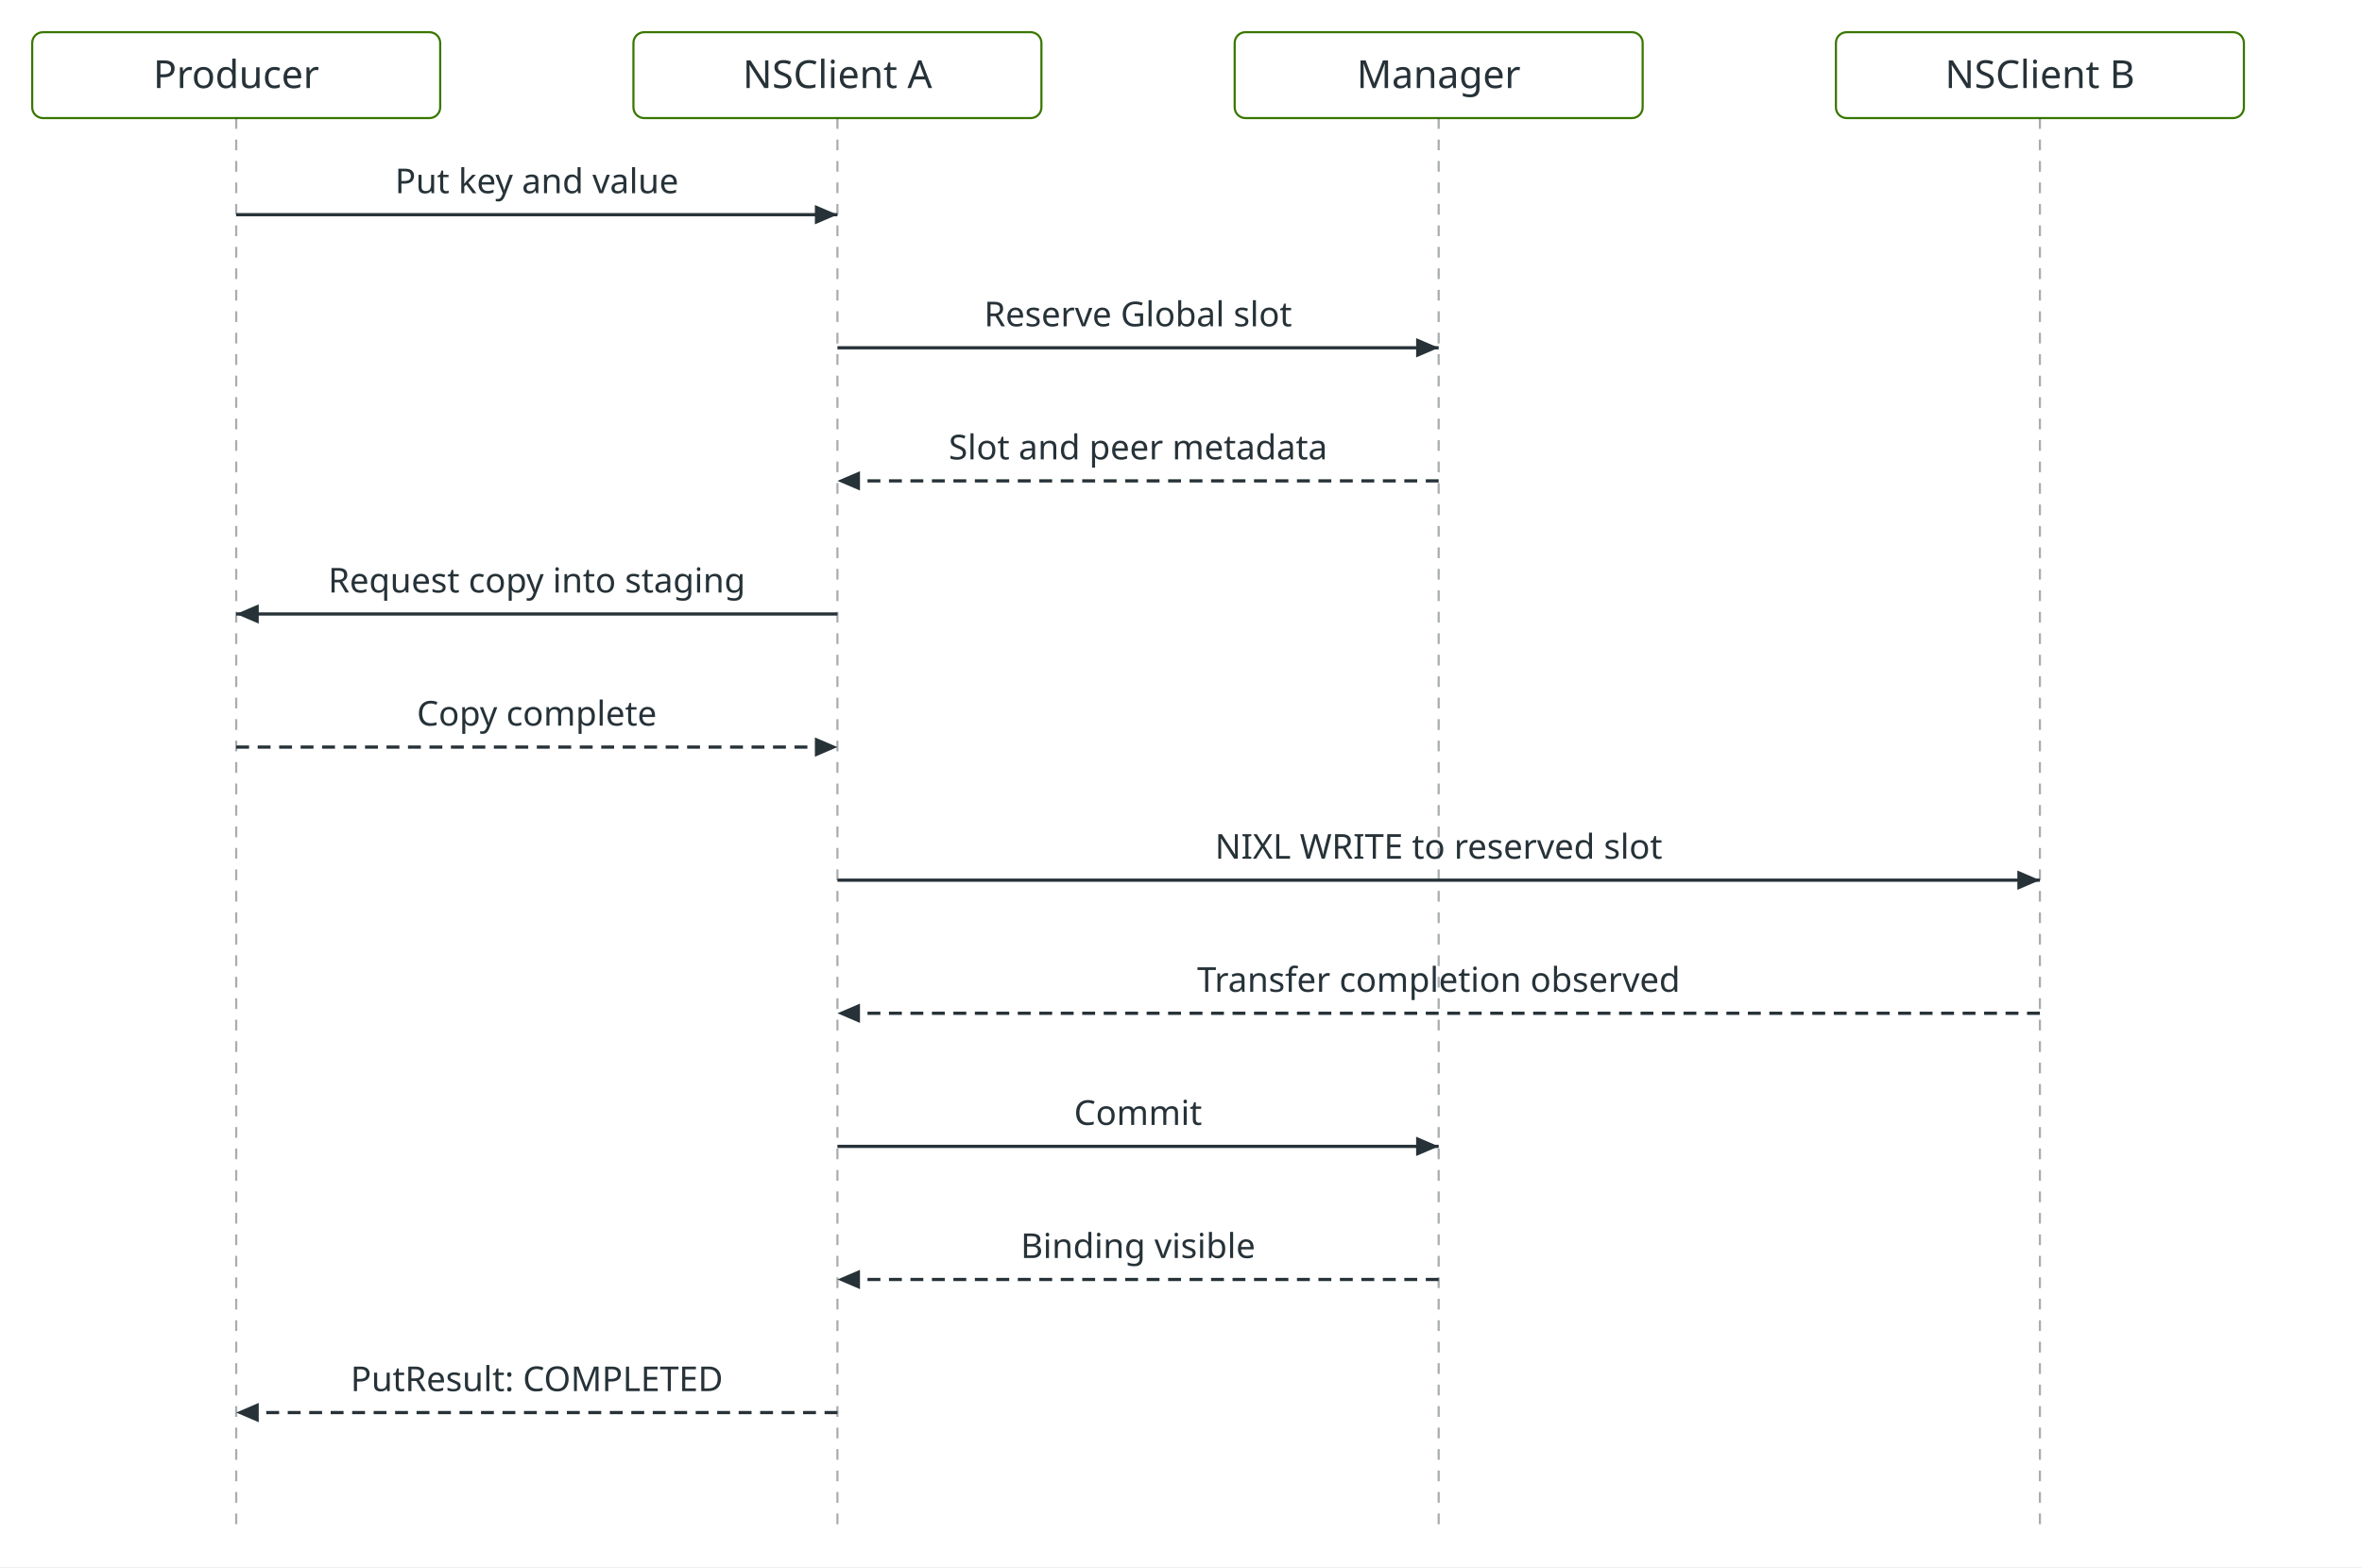
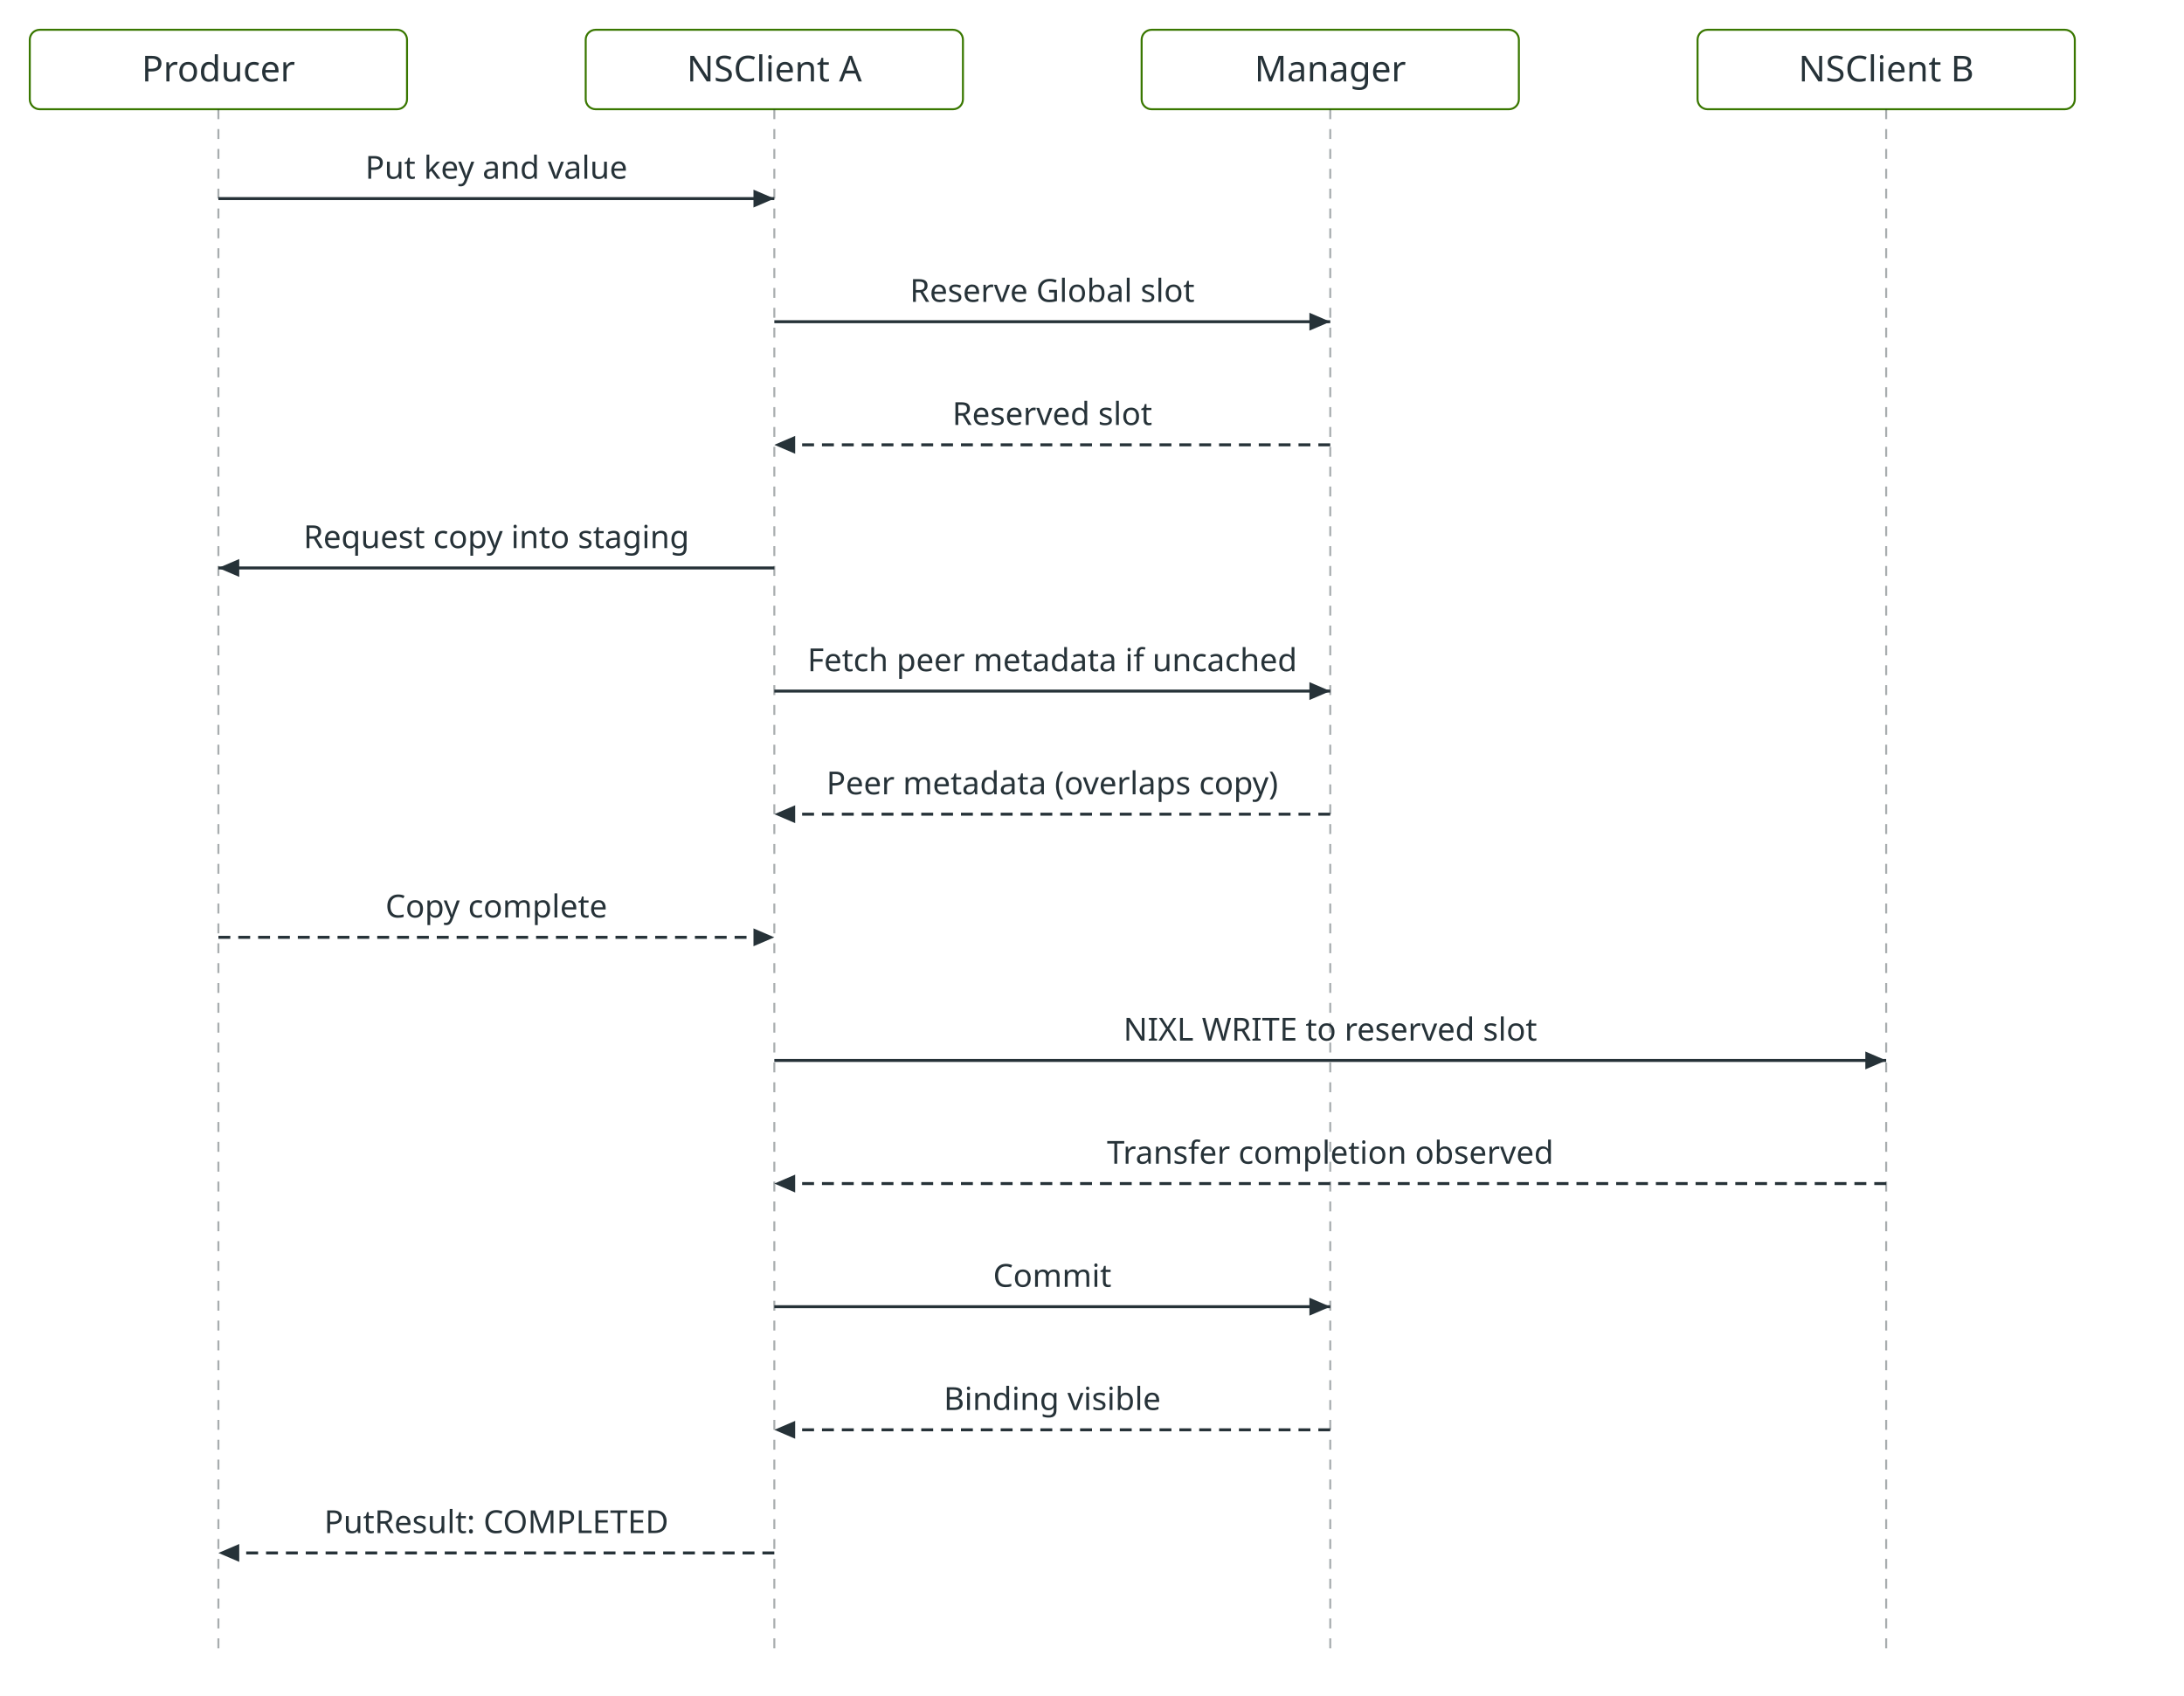
- <svg xmlns="http://www.w3.org/2000/svg" viewBox="0 0 1100 730" role="img" aria-labelledby="title desc">
-   <rect width="1100" height="730" fill="#ffffff" />
+ <svg xmlns="http://www.w3.org/2000/svg" viewBox="0 0 1100 854" role="img" aria-labelledby="title desc">
+   <rect width="1100" height="854" fill="#ffffff" />
  <defs>
    <marker id="arrow" markerWidth="8" markerHeight="8" refX="7" refY="3" orient="auto">
      <path d="M0,0 L7,3 L0,6" fill="#263238" />
    </marker>
  </defs>
  <rect x="15" y="15" width="190" height="40" rx="5" stroke="#397700" fill="#ffffff" />
  <text x="110" y="41" text-anchor="middle" fill="#263238" font-family="sans-serif" font-size="18">Producer</text>
-   <path d="M110,55 V710" stroke="#263238" opacity="0.4" stroke-dasharray="5 5" />
+   <path d="M110,55 V834" stroke="#263238" opacity="0.4" stroke-dasharray="5 5" />
  <rect x="295" y="15" width="190" height="40" rx="5" stroke="#397700" fill="#ffffff" />
  <text x="390" y="41" text-anchor="middle" fill="#263238" font-family="sans-serif" font-size="18">NSClient A</text>
-   <path d="M390,55 V710" stroke="#263238" opacity="0.4" stroke-dasharray="5 5" />
+   <path d="M390,55 V834" stroke="#263238" opacity="0.4" stroke-dasharray="5 5" />
  <rect x="575" y="15" width="190" height="40" rx="5" stroke="#397700" fill="#ffffff" />
  <text x="670" y="41" text-anchor="middle" fill="#263238" font-family="sans-serif" font-size="18">Manager</text>
-   <path d="M670,55 V710" stroke="#263238" opacity="0.4" stroke-dasharray="5 5" />
+   <path d="M670,55 V834" stroke="#263238" opacity="0.4" stroke-dasharray="5 5" />
  <rect x="855" y="15" width="190" height="40" rx="5" stroke="#397700" fill="#ffffff" />
  <text x="950" y="41" text-anchor="middle" fill="#263238" font-family="sans-serif" font-size="18">NSClient B</text>
-   <path d="M950,55 V710" stroke="#263238" opacity="0.4" stroke-dasharray="5 5" />
+   <path d="M950,55 V834" stroke="#263238" opacity="0.4" stroke-dasharray="5 5" />
  <path d="M110,100 H390" stroke="#263238" stroke-width="1.5" fill="none" marker-end="url(#arrow)" />
  <text x="250.0" y="90" text-anchor="middle" fill="#263238" font-family="sans-serif" font-size="16">Put key and value</text>
  <path d="M390,162 H670" stroke="#263238" stroke-width="1.5" fill="none" marker-end="url(#arrow)" />
  <text x="530.0" y="152" text-anchor="middle" fill="#263238" font-family="sans-serif" font-size="16">Reserve Global slot</text>
  <path d="M670,224 H390" stroke="#263238" stroke-width="1.5" fill="none" marker-end="url(#arrow)" stroke-dasharray="6 4" />
-   <text x="530.0" y="214" text-anchor="middle" fill="#263238" font-family="sans-serif" font-size="16">Slot and peer metadata</text>
+   <text x="530.0" y="214" text-anchor="middle" fill="#263238" font-family="sans-serif" font-size="16">Reserved slot</text>
  <path d="M390,286 H110" stroke="#263238" stroke-width="1.5" fill="none" marker-end="url(#arrow)" />
  <text x="250.0" y="276" text-anchor="middle" fill="#263238" font-family="sans-serif" font-size="16">Request copy into staging</text>
-   <path d="M110,348 H390" stroke="#263238" stroke-width="1.5" fill="none" marker-end="url(#arrow)" stroke-dasharray="6 4" />
-   <text x="250.0" y="338" text-anchor="middle" fill="#263238" font-family="sans-serif" font-size="16">Copy complete</text>
-   <path d="M390,410 H950" stroke="#263238" stroke-width="1.5" fill="none" marker-end="url(#arrow)" />
-   <text x="670.0" y="400" text-anchor="middle" fill="#263238" font-family="sans-serif" font-size="16">NIXL WRITE to reserved slot</text>
-   <path d="M950,472 H390" stroke="#263238" stroke-width="1.5" fill="none" marker-end="url(#arrow)" stroke-dasharray="6 4" />
-   <text x="670.0" y="462" text-anchor="middle" fill="#263238" font-family="sans-serif" font-size="16">Transfer completion observed</text>
-   <path d="M390,534 H670" stroke="#263238" stroke-width="1.5" fill="none" marker-end="url(#arrow)" />
-   <text x="530.0" y="524" text-anchor="middle" fill="#263238" font-family="sans-serif" font-size="16">Commit</text>
-   <path d="M670,596 H390" stroke="#263238" stroke-width="1.5" fill="none" marker-end="url(#arrow)" stroke-dasharray="6 4" />
-   <text x="530.0" y="586" text-anchor="middle" fill="#263238" font-family="sans-serif" font-size="16">Binding visible</text>
-   <path d="M390,658 H110" stroke="#263238" stroke-width="1.5" fill="none" marker-end="url(#arrow)" stroke-dasharray="6 4" />
-   <text x="250.0" y="648" text-anchor="middle" fill="#263238" font-family="sans-serif" font-size="16">PutResult: COMPLETED</text>
+   <path d="M390,348 H670" stroke="#263238" stroke-width="1.5" fill="none" marker-end="url(#arrow)" />
+   <text x="530.0" y="338" text-anchor="middle" fill="#263238" font-family="sans-serif" font-size="16">Fetch peer metadata if uncached</text>
+   <path d="M670,410 H390" stroke="#263238" stroke-width="1.5" fill="none" marker-end="url(#arrow)" stroke-dasharray="6 4" />
+   <text x="530.0" y="400" text-anchor="middle" fill="#263238" font-family="sans-serif" font-size="16">Peer metadata (overlaps copy)</text>
+   <path d="M110,472 H390" stroke="#263238" stroke-width="1.5" fill="none" marker-end="url(#arrow)" stroke-dasharray="6 4" />
+   <text x="250.0" y="462" text-anchor="middle" fill="#263238" font-family="sans-serif" font-size="16">Copy complete</text>
+   <path d="M390,534 H950" stroke="#263238" stroke-width="1.5" fill="none" marker-end="url(#arrow)" />
+   <text x="670.0" y="524" text-anchor="middle" fill="#263238" font-family="sans-serif" font-size="16">NIXL WRITE to reserved slot</text>
+   <path d="M950,596 H390" stroke="#263238" stroke-width="1.5" fill="none" marker-end="url(#arrow)" stroke-dasharray="6 4" />
+   <text x="670.0" y="586" text-anchor="middle" fill="#263238" font-family="sans-serif" font-size="16">Transfer completion observed</text>
+   <path d="M390,658 H670" stroke="#263238" stroke-width="1.5" fill="none" marker-end="url(#arrow)" />
+   <text x="530.0" y="648" text-anchor="middle" fill="#263238" font-family="sans-serif" font-size="16">Commit</text>
+   <path d="M670,720 H390" stroke="#263238" stroke-width="1.5" fill="none" marker-end="url(#arrow)" stroke-dasharray="6 4" />
+   <text x="530.0" y="710" text-anchor="middle" fill="#263238" font-family="sans-serif" font-size="16">Binding visible</text>
+   <path d="M390,782 H110" stroke="#263238" stroke-width="1.5" fill="none" marker-end="url(#arrow)" stroke-dasharray="6 4" />
+   <text x="250.0" y="772" text-anchor="middle" fill="#263238" font-family="sans-serif" font-size="16">PutResult: COMPLETED</text>
</svg>
